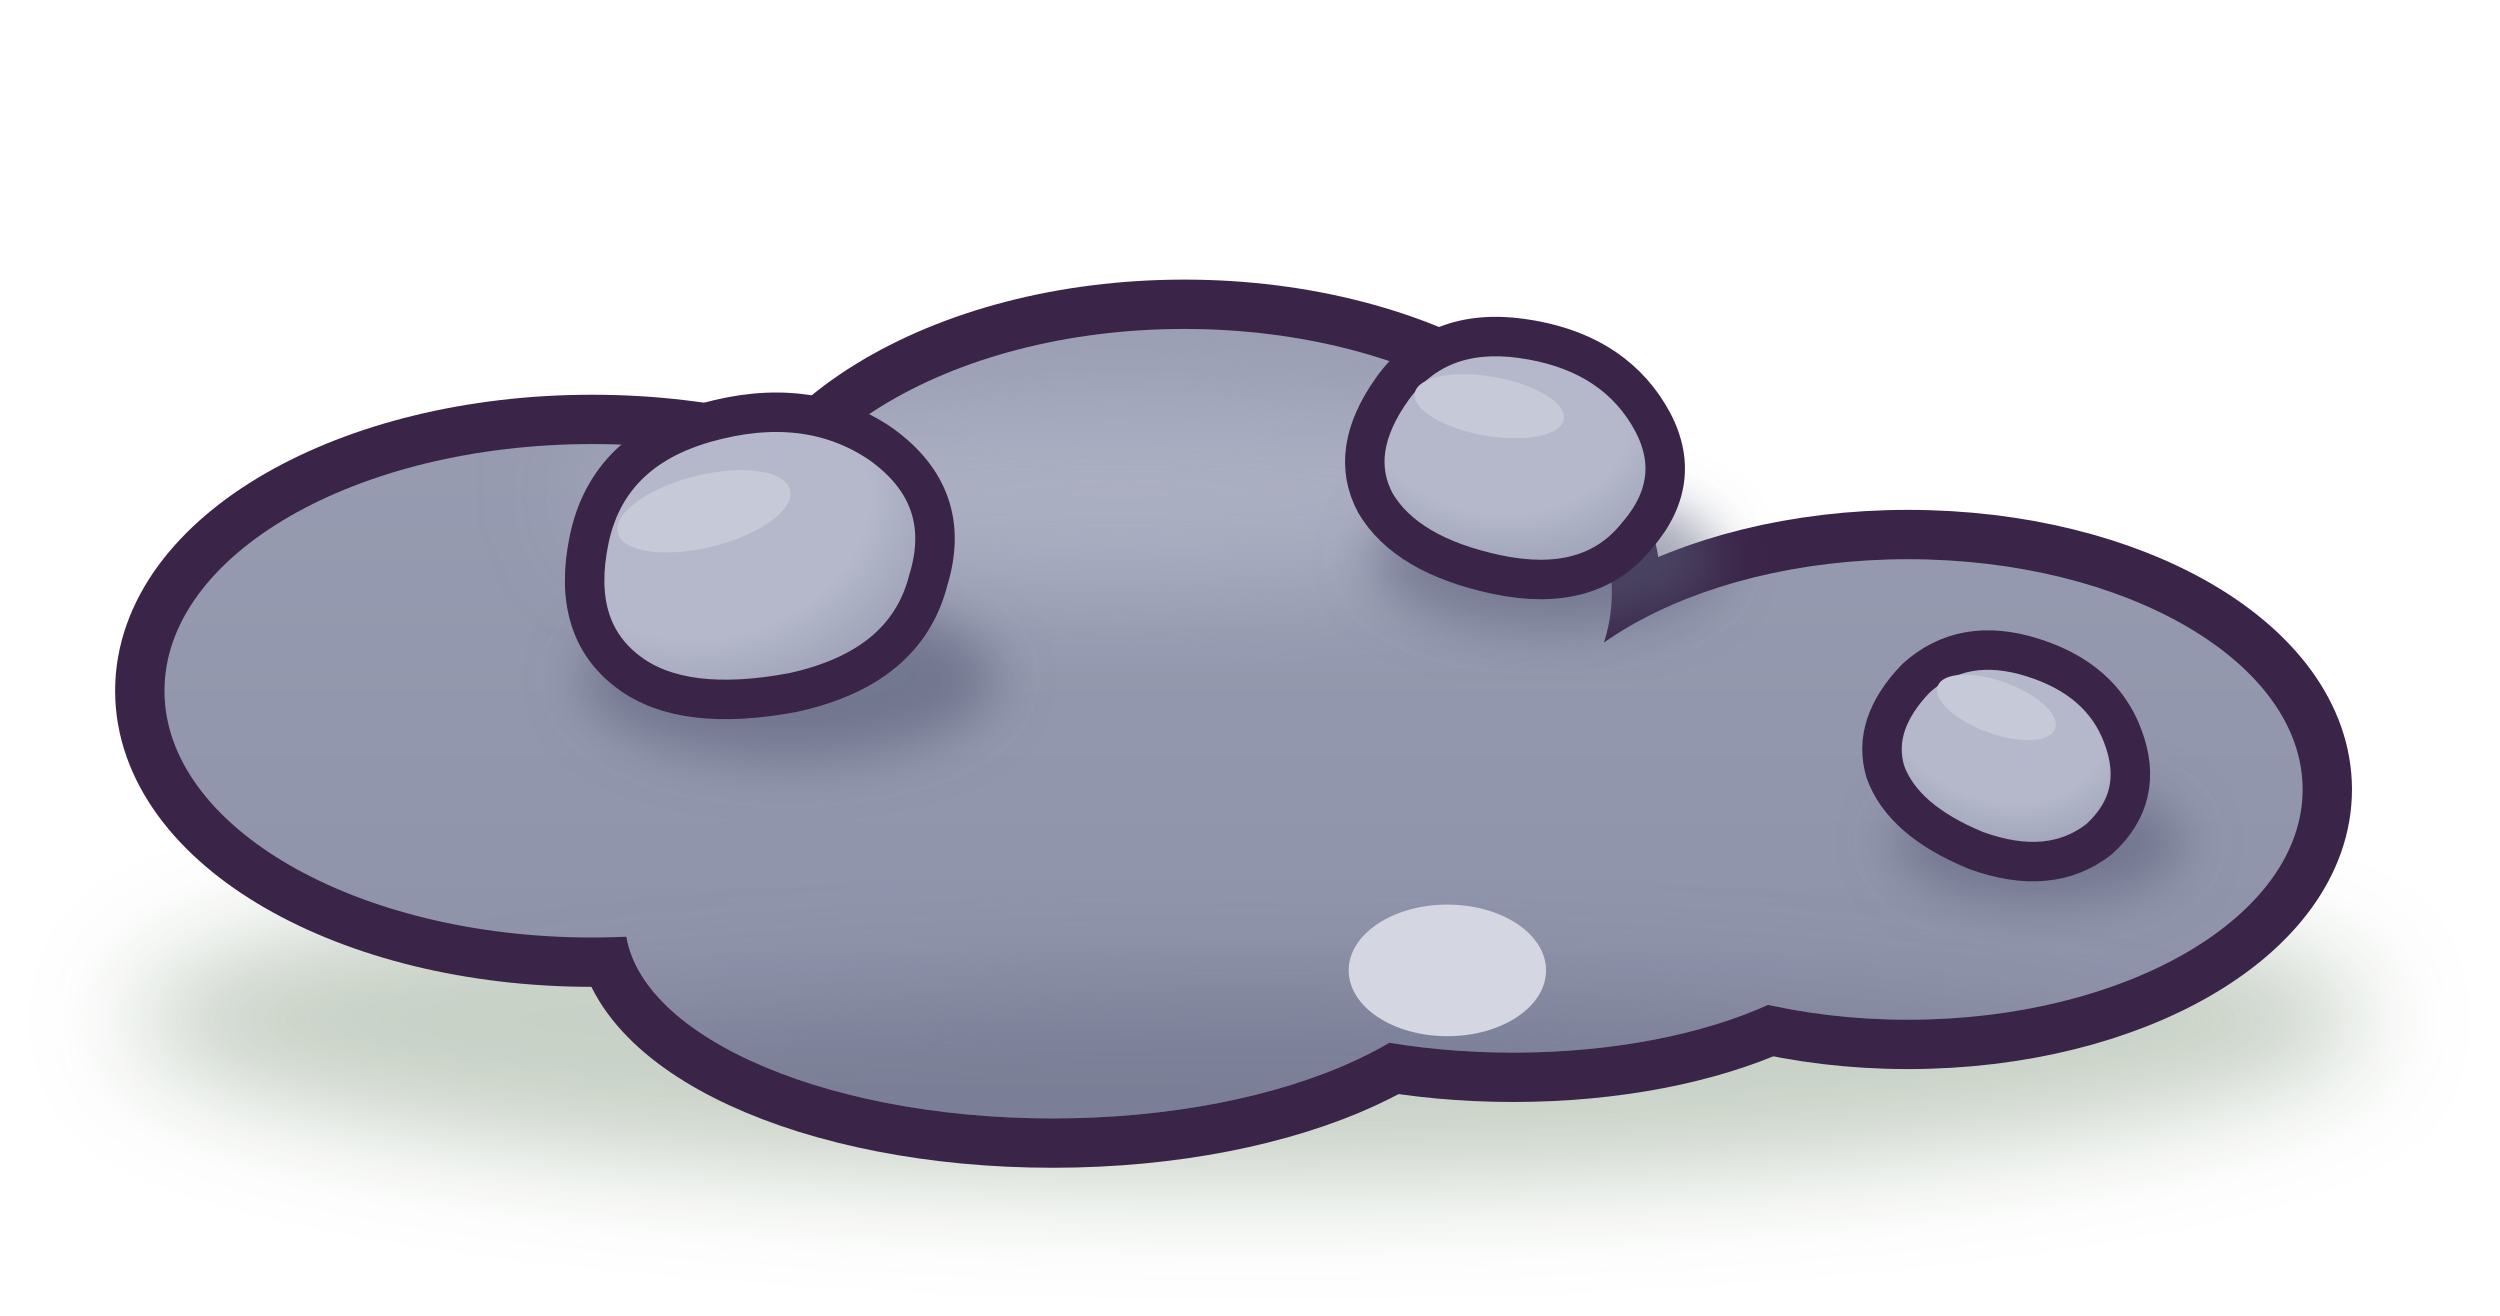
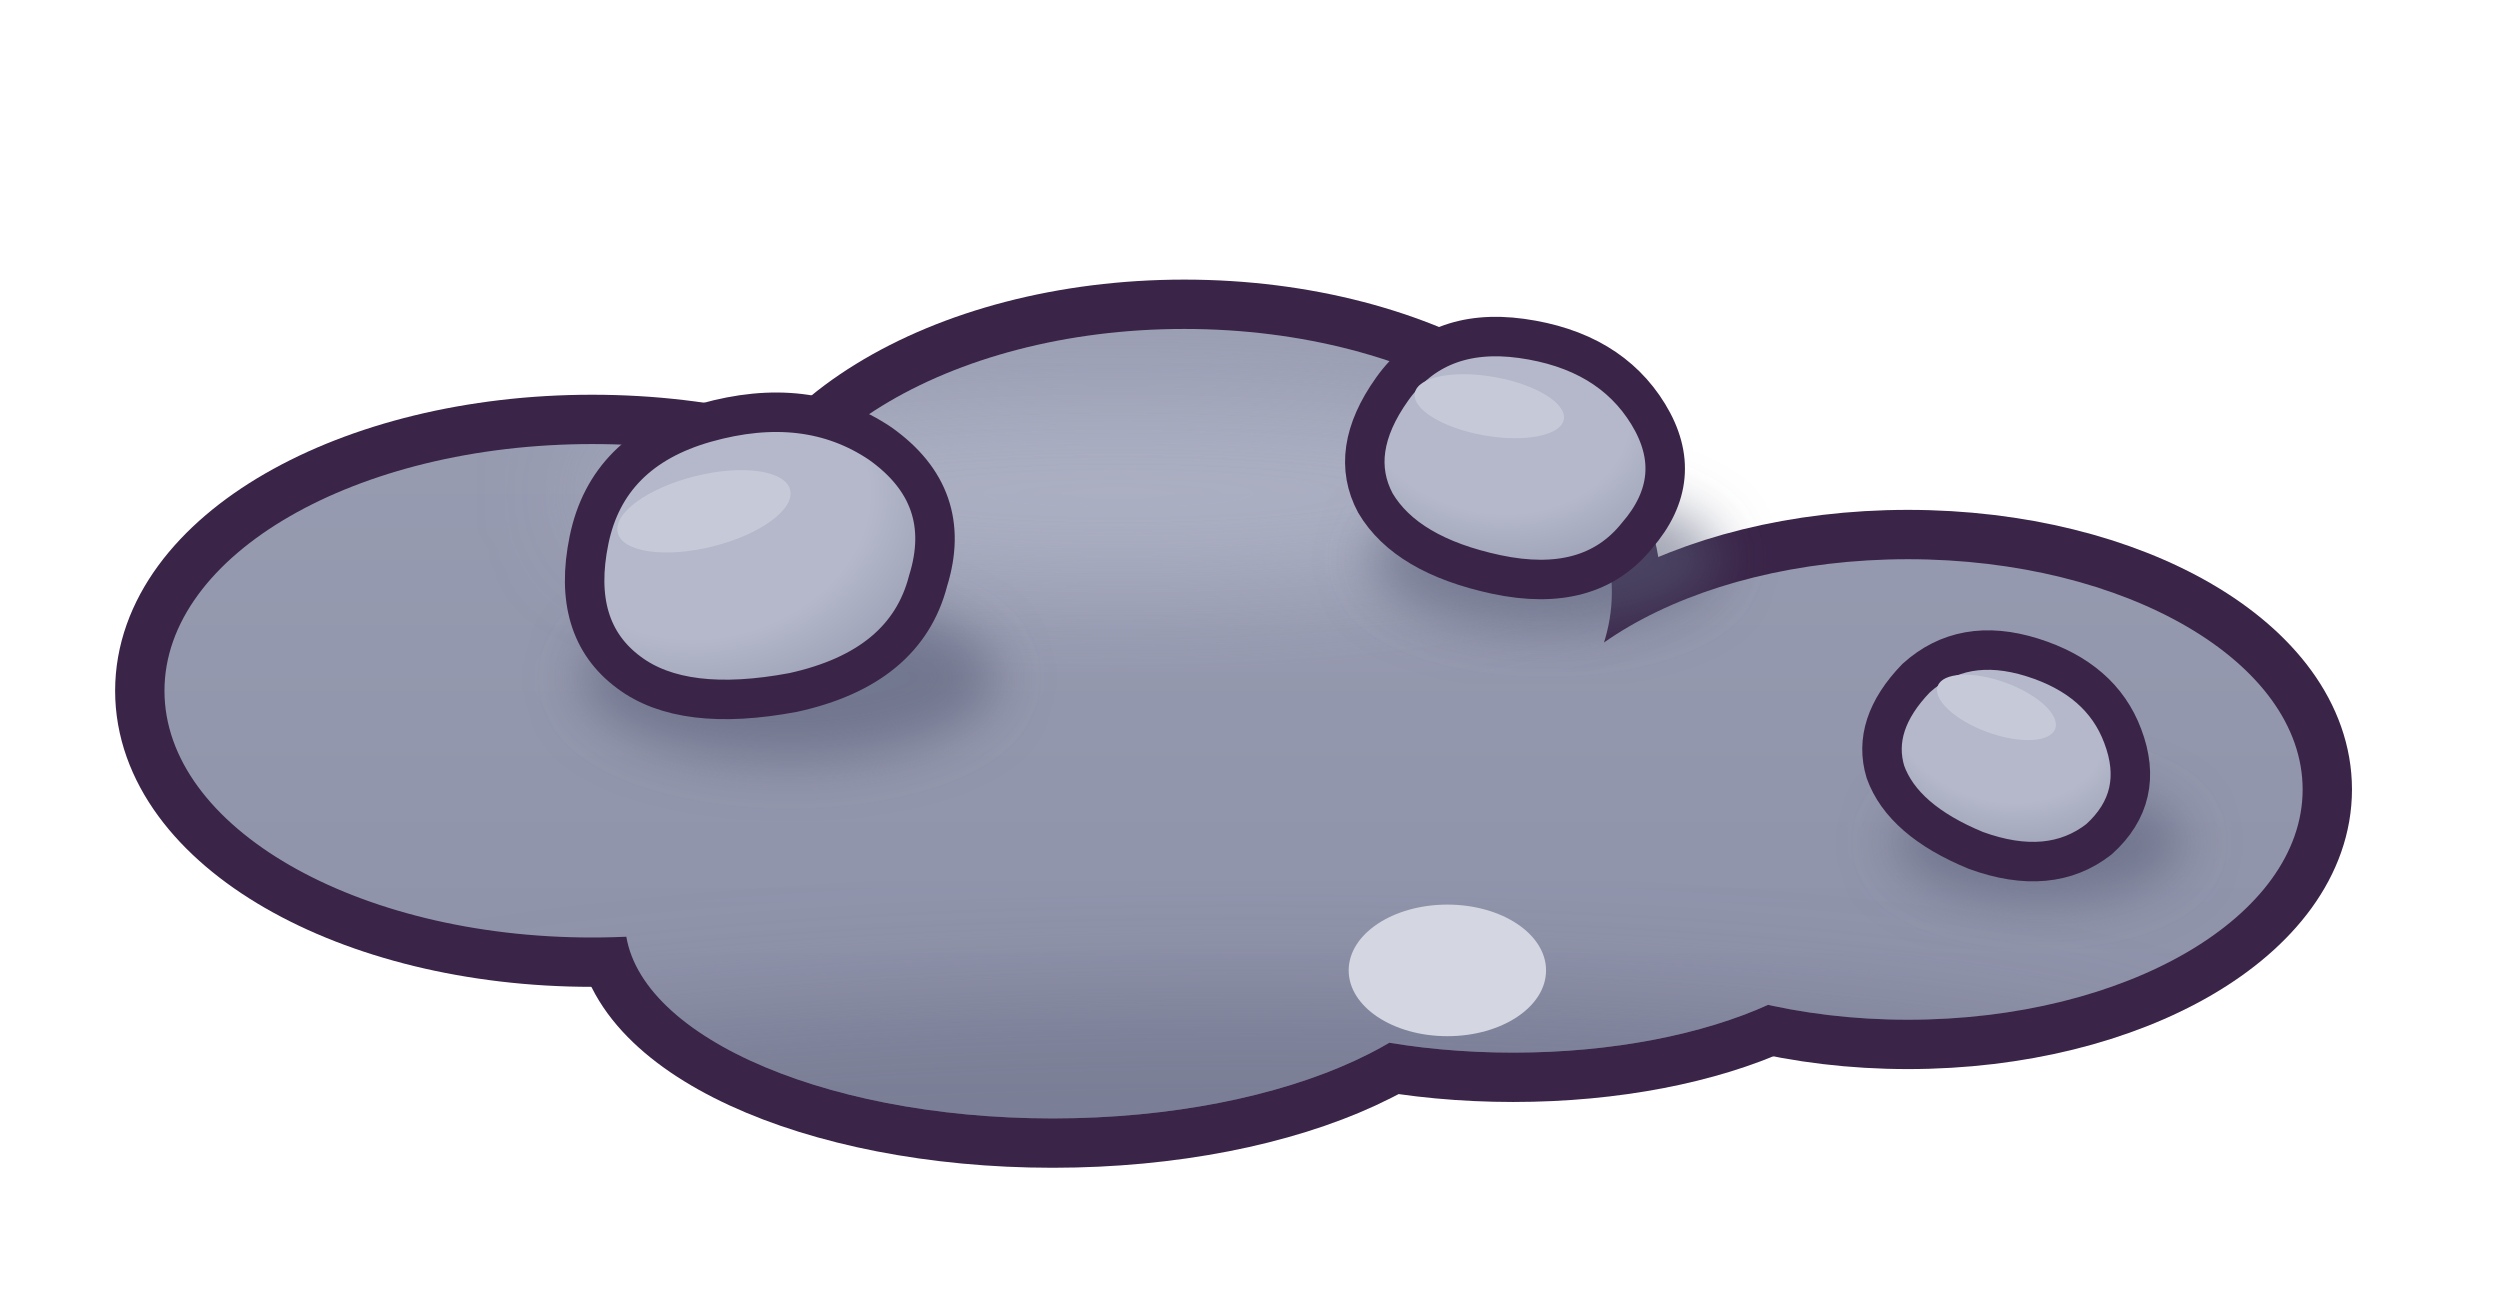
<svg xmlns="http://www.w3.org/2000/svg" width="76" height="40" viewBox="-38 -28 76 40">
  <defs>
    <radialGradient id="g" cx=".38" cy=".3" r=".75">
      <stop offset="0" stop-color="#b4b8ca" />
      <stop offset=".55" stop-color="#9a9eb3" />
      <stop offset="1" stop-color="#8a8ea5" />
    </radialGradient>
    <linearGradient id="b" x1="0" y1="0" x2="0" y2="1">
      <stop offset=".2" stop-color="#9a9eb3" />
      <stop offset="1" stop-color="#8a8ea5" />
    </linearGradient>
    <radialGradient id="gs" cx=".4" cy=".3" r=".75">
      <stop offset="0" stop-color="#b4b8ca" />
      <stop offset=".6" stop-color="#b4b8ca" />
      <stop offset="1" stop-color="#9a9eb3" />
    </radialGradient>
    <filter id="s1" x="-40%" y="-40%" width="180%" height="180%">
      <feGaussianBlur stdDeviation=".8" />
    </filter>
    <filter id="s" x="-40%" y="-40%" width="180%" height="180%">
      <feGaussianBlur stdDeviation="1.6" />
    </filter>
    <g id="sil">
      <ellipse cx="-20" cy="-7" rx="13" ry="7.5" />
      <ellipse cx="-2" cy="-10" rx="13" ry="8" />
      <ellipse cx="20" cy="-4" rx="12" ry="7" />
      <ellipse cx="-6" cy="0" rx="13" ry="6" />
      <ellipse cx="8" cy="-1" rx="11" ry="5" />
    </g>
    <clipPath id="c">
      <ellipse cx="-20" cy="-7" rx="13" ry="7.5" />
      <ellipse cx="-2" cy="-10" rx="13" ry="8" />
      <ellipse cx="20" cy="-4" rx="12" ry="7" />
      <ellipse cx="-6" cy="0" rx="13" ry="6" />
      <ellipse cx="8" cy="-1" rx="11" ry="5" />
    </clipPath>
  </defs>
-   <ellipse cx="0" cy="3" rx="34" ry="5" fill="#24461f" opacity=".25" filter="url(#s)" />
  <g id="body">
    <use href="#sil" fill="#3a2448" stroke="#3a2448" stroke-width="3" stroke-linejoin="round" />
    <g clip-path="url(#c)">
      <rect x="-38" y="-28" width="76" height="40" fill="url(#b)" />
      <ellipse cx="0" cy="6" rx="30" ry="4" fill="#565b76" opacity=".35" filter="url(#s)" />
      <ellipse cx="-4" cy="-13" rx="16" ry="3" fill="#b4b8ca" opacity=".7" filter="url(#s)" />
    </g>
    <ellipse cx="-14" cy="-7.4" rx="6.3" ry="2.5" fill="#565b76" opacity=".55" filter="url(#s1)" />
    <g transform="rotate(-14 -15 -11)">
      <path d="M-19.6 -8.6Q-21 -10.3 -19.8 -12.8Q-18.6 -15.3 -15.5 -15.4Q-12.3 -15.5 -10.5 -13.5Q-8.7 -11.4 -10.1 -9.1Q-11.4 -6.7 -14.9 -6.8Q-18.3 -7 -19.6 -8.6Z" fill="url(#gs)" stroke="#3a2448" stroke-width="1.2" />
      <ellipse cx="-16.2" cy="-12.8" rx="2.7" ry="1.1" fill="#c6cad8" />
    </g>
    <ellipse cx="9" cy="-11" rx="5.3" ry="2.1" fill="#565b76" opacity=".55" filter="url(#s1)" />
    <g transform="rotate(10 8 -14)">
      <path d="M4.1 -12Q3 -13.4 4 -15.5Q5 -17.6 7.6 -17.7Q10.3 -17.8 11.8 -16.1Q13.3 -14.4 12.1 -12.4Q11 -10.4 8.1 -10.5Q5.3 -10.6 4.1 -12Z" fill="url(#gs)" stroke="#3a2448" stroke-width="1.2" />
      <ellipse cx="7" cy="-15.5" rx="2.3" ry="0.9" fill="#c6cad8" />
    </g>
    <ellipse cx="24" cy="-2.4" rx="4.4" ry="1.8" fill="#565b76" opacity=".55" filter="url(#s1)" />
    <g transform="rotate(20 23 -5)">
      <path d="M19.7 -3.3Q18.8 -4.5 19.6 -6.3Q20.5 -8 22.7 -8.1Q24.9 -8.2 26.1 -6.8Q27.4 -5.3 26.5 -3.6Q25.5 -2 23.1 -2Q20.7 -2.1 19.7 -3.3Z" fill="url(#gs)" stroke="#3a2448" stroke-width="1.2" />
      <ellipse cx="22.2" cy="-6.3" rx="1.9" ry="0.8" fill="#c6cad8" />
    </g>
  </g>
  <ellipse cx="6" cy="1.5" rx="3" ry="2" fill="#d4d7e2" />
</svg>
